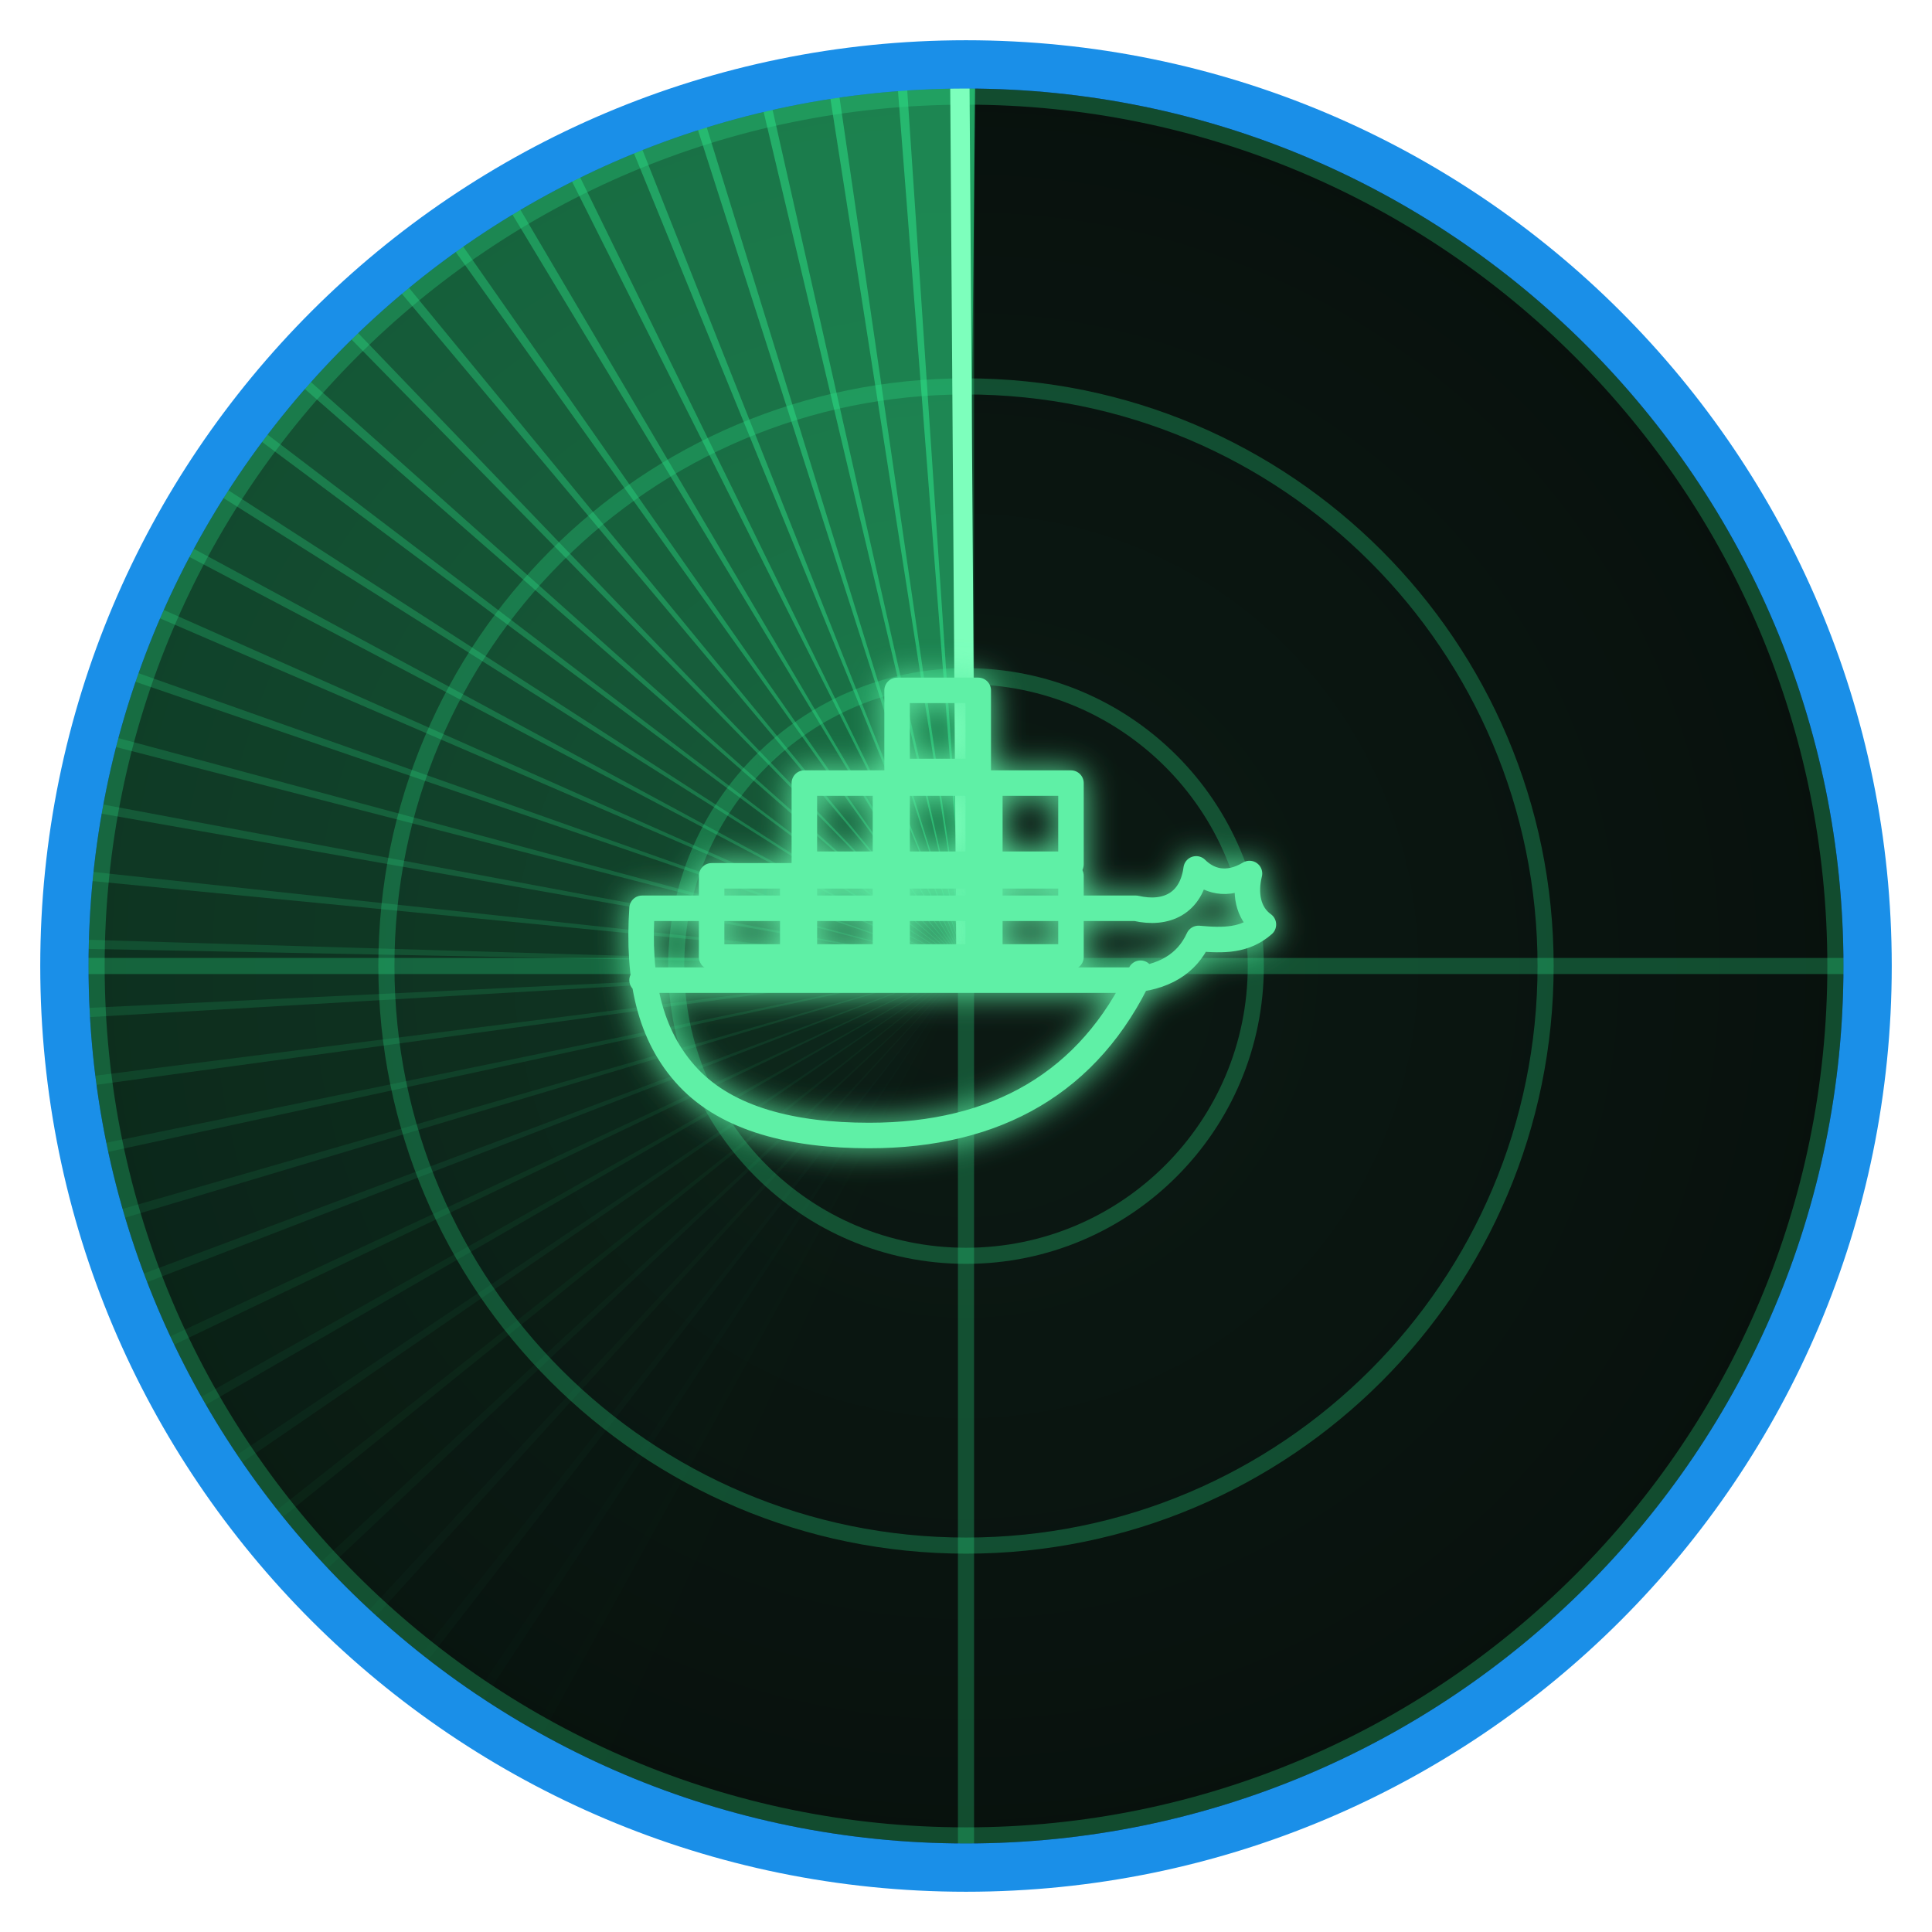
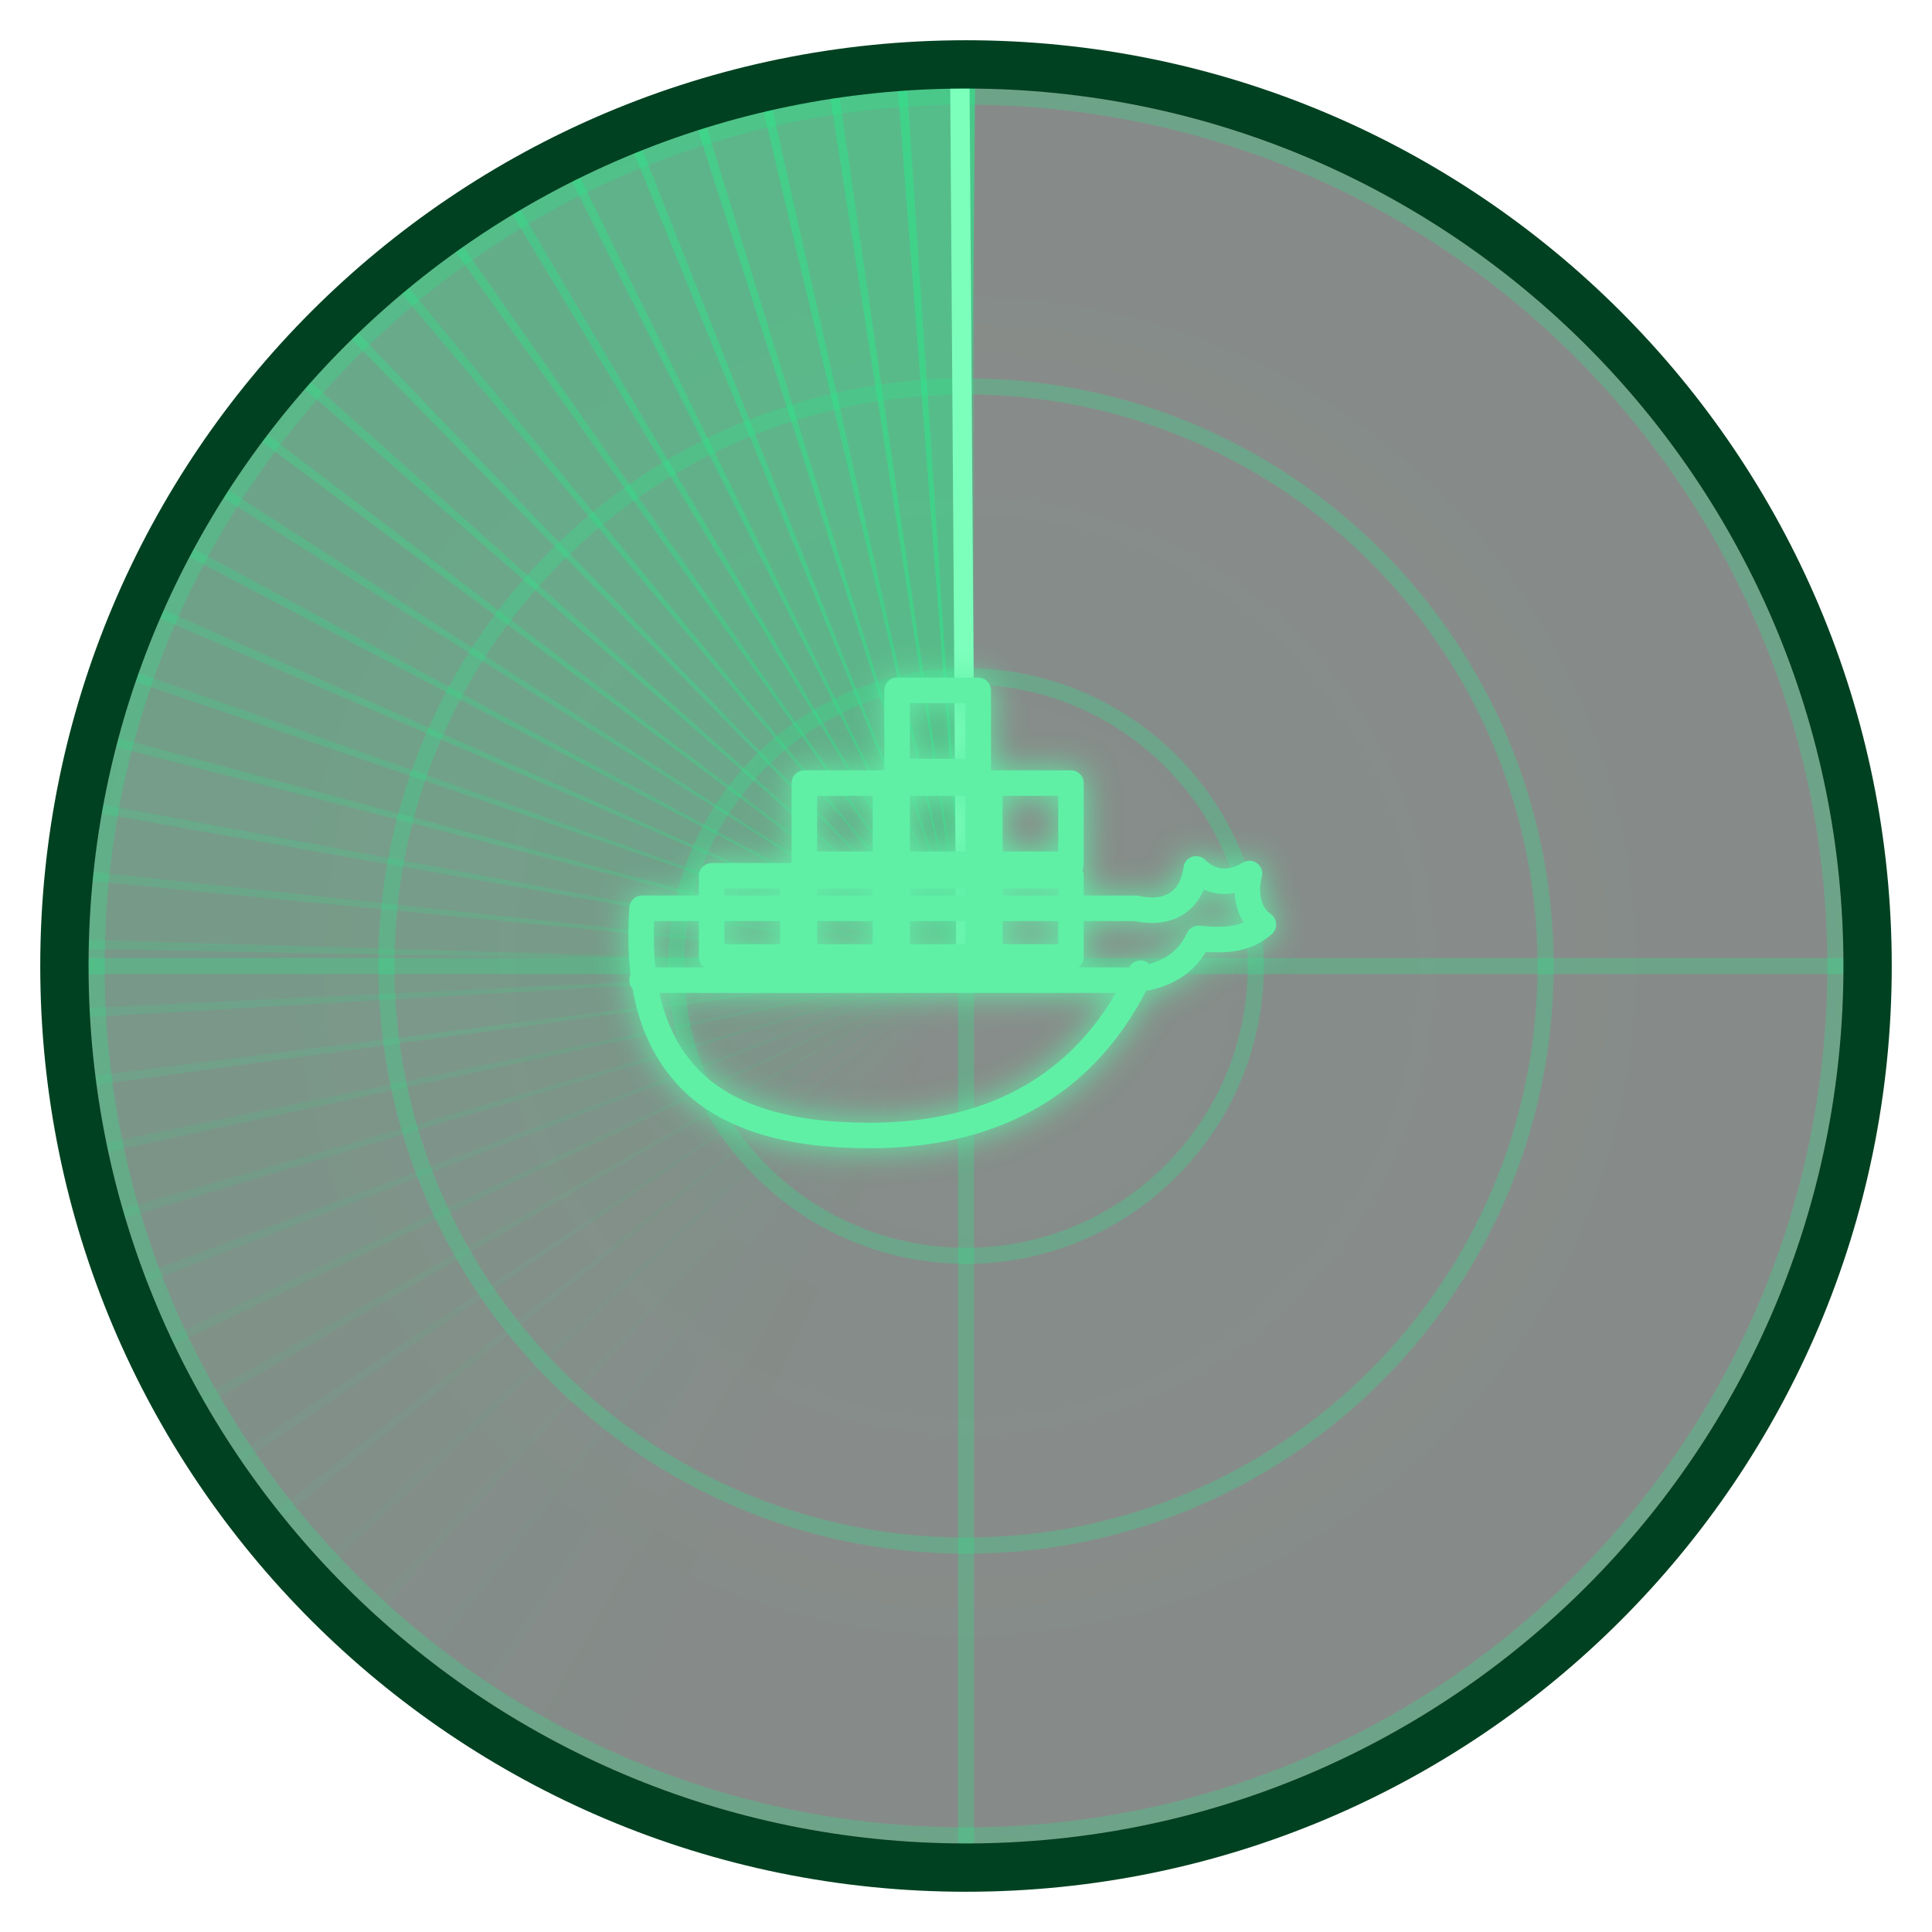
<svg xmlns="http://www.w3.org/2000/svg" viewBox="0 0 120 120" width="120" height="120" role="img" aria-label="DockRadar scanning">
  <defs>
    <filter id="g" x="-50%" y="-50%" width="200%" height="200%">
      <feGaussianBlur stdDeviation="1.4" result="b" />
      <feMerge>
        <feMergeNode in="b" />
        <feMergeNode in="SourceGraphic" />
      </feMerge>
    </filter>
    <radialGradient id="bg">
-       <stop offset="0" stop-color="#0c1a14" />
-       <stop offset="1" stop-color="#08110d" />
+       <stop offset="0" stop-color="#0c1a147e" />
+       <stop offset="1" stop-color="#08110d7d" />
    </radialGradient>
    <clipPath id="disc">
      <circle cx="60" cy="60" r="56" />
    </clipPath>
  </defs>
  <circle cx="60" cy="60" r="56" fill="url(#bg)" />
  <g clip-path="url(#disc)" fill="none" stroke="#2ee58a" stroke-opacity="0.28">
    <circle cx="60" cy="60" r="18" />
    <circle cx="60" cy="60" r="36" />
    <circle cx="60" cy="60" r="54" />
    <path d="M60 0V120M0 60H120" />
  </g>
  <g clip-path="url(#disc)">
    <g>
      <path d="M60 60L40.85 112.62A56 56 0 0 1 36.29 110.73Z" fill="#2ee58a" fill-opacity="0.002" />
      <path d="M60 60L36.83 110.98A56 56 0 0 1 32.43 108.75Z" fill="#2ee58a" fill-opacity="0.005" />
      <path d="M60 60L32.95 109.03A56 56 0 0 1 28.74 106.46Z" fill="#2ee58a" fill-opacity="0.010" />
      <path d="M60 60L29.23 106.79A56 56 0 0 1 25.23 103.90Z" fill="#2ee58a" fill-opacity="0.016" />
      <path d="M60 60L25.69 104.26A56 56 0 0 1 21.94 101.07Z" fill="#2ee58a" fill-opacity="0.023" />
      <path d="M60 60L22.37 101.47A56 56 0 0 1 18.87 98.00Z" fill="#2ee58a" fill-opacity="0.031" />
      <path d="M60 60L19.27 98.43A56 56 0 0 1 16.05 94.70Z" fill="#2ee58a" fill-opacity="0.040" />
      <path d="M60 60L16.41 95.16A56 56 0 0 1 13.49 91.19Z" fill="#2ee58a" fill-opacity="0.050" />
      <path d="M60 60L13.82 91.67A56 56 0 0 1 11.21 87.49Z" fill="#2ee58a" fill-opacity="0.060" />
      <path d="M60 60L11.50 88.00A56 56 0 0 1 9.23 83.63Z" fill="#2ee58a" fill-opacity="0.071" />
      <path d="M60 60L9.48 84.16A56 56 0 0 1 7.55 79.62Z" fill="#2ee58a" fill-opacity="0.083" />
      <path d="M60 60L7.76 80.17A56 56 0 0 1 6.19 75.50Z" fill="#2ee58a" fill-opacity="0.095" />
      <path d="M60 60L6.35 76.06A56 56 0 0 1 5.15 71.28Z" fill="#2ee58a" fill-opacity="0.108" />
      <path d="M60 60L5.27 71.86A56 56 0 0 1 4.44 67.00Z" fill="#2ee58a" fill-opacity="0.121" />
      <path d="M60 60L4.52 67.58A56 56 0 0 1 4.06 62.67Z" fill="#2ee58a" fill-opacity="0.136" />
      <path d="M60 60L4.09 63.26A56 56 0 0 1 4.02 58.33Z" fill="#2ee58a" fill-opacity="0.150" />
      <path d="M60 60L4.01 58.91A56 56 0 0 1 4.32 54.00Z" fill="#2ee58a" fill-opacity="0.166" />
      <path d="M60 60L4.26 54.58A56 56 0 0 1 4.96 49.70Z" fill="#2ee58a" fill-opacity="0.181" />
      <path d="M60 60L4.85 50.28A56 56 0 0 1 5.92 45.46Z" fill="#2ee58a" fill-opacity="0.198" />
      <path d="M60 60L5.77 46.03A56 56 0 0 1 7.21 41.32Z" fill="#2ee58a" fill-opacity="0.215" />
      <path d="M60 60L7.02 41.87A56 56 0 0 1 8.81 37.28Z" fill="#2ee58a" fill-opacity="0.232" />
      <path d="M60 60L8.58 37.82A56 56 0 0 1 10.73 33.38Z" fill="#2ee58a" fill-opacity="0.250" />
      <path d="M60 60L10.45 33.90A56 56 0 0 1 12.94 29.65Z" fill="#2ee58a" fill-opacity="0.269" />
      <path d="M60 60L12.62 30.14A56 56 0 0 1 15.43 26.09Z" fill="#2ee58a" fill-opacity="0.287" />
      <path d="M60 60L15.08 26.56A56 56 0 0 1 18.20 22.74Z" fill="#2ee58a" fill-opacity="0.307" />
      <path d="M60 60L17.81 23.18A56 56 0 0 1 21.21 19.61Z" fill="#2ee58a" fill-opacity="0.327" />
      <path d="M60 60L20.79 20.02A56 56 0 0 1 24.46 16.73Z" fill="#2ee58a" fill-opacity="0.347" />
      <path d="M60 60L24.00 17.10A56 56 0 0 1 27.92 14.10Z" fill="#2ee58a" fill-opacity="0.368" />
      <path d="M60 60L27.44 14.44A56 56 0 0 1 31.57 11.75Z" fill="#2ee58a" fill-opacity="0.389" />
      <path d="M60 60L31.06 12.05A56 56 0 0 1 35.39 9.70Z" fill="#2ee58a" fill-opacity="0.411" />
      <path d="M60 60L34.87 9.96A56 56 0 0 1 39.36 7.94Z" fill="#2ee58a" fill-opacity="0.433" />
      <path d="M60 60L38.82 8.16A56 56 0 0 1 43.46 6.50Z" fill="#2ee58a" fill-opacity="0.456" />
      <path d="M60 60L42.90 6.67A56 56 0 0 1 47.66 5.38Z" fill="#2ee58a" fill-opacity="0.479" />
      <path d="M60 60L47.09 5.51A56 56 0 0 1 51.93 4.58Z" fill="#2ee58a" fill-opacity="0.502" />
      <path d="M60 60L51.35 4.67A56 56 0 0 1 56.25 4.13Z" fill="#2ee58a" fill-opacity="0.526" />
      <path d="M60 60L55.66 4.17A56 56 0 0 1 60.59 4.00Z" fill="#2ee58a" fill-opacity="0.550" />
      <line x1="60" y1="60" x2="59.61" y2="4.00" stroke="#7dffbc" stroke-width="1.2" />
      <animateTransform attributeName="transform" type="rotate" from="0 60 60" to="360 60 60" dur="2.4s" repeatCount="indefinite" />
    </g>
  </g>
  <circle cx="84.0" cy="33.6" r="3" fill="#7dffbc" filter="url(#g)" opacity="0">
    <animate attributeName="opacity" values="1;0.15;0" keyTimes="0;0.6;1" dur="2.4s" begin="0.33s" repeatCount="indefinite" />
  </circle>
  <circle cx="36.0" cy="43.2" r="3" fill="#7dffbc" filter="url(#g)" opacity="0">
    <animate attributeName="opacity" values="1;0.15;0" keyTimes="0;0.6;1" dur="2.4s" begin="2.03s" repeatCount="indefinite" />
  </circle>
  <circle cx="74.4" cy="86.4" r="3" fill="#7dffbc" filter="url(#g)" opacity="0">
    <animate attributeName="opacity" values="1;0.15;0" keyTimes="0;0.6;1" dur="2.4s" begin="1.00s" repeatCount="indefinite" />
  </circle>
  <circle cx="48.0" cy="79.2" r="3" fill="#7dffbc" filter="url(#g)" opacity="0">
    <animate attributeName="opacity" values="1;0.15;0" keyTimes="0;0.6;1" dur="2.4s" begin="1.43s" repeatCount="indefinite" />
  </circle>
  <g transform="translate(37 40) scale(0.72)" fill="none" stroke="#5ff0a6" stroke-width="2.2" stroke-linejoin="round" stroke-linecap="round" filter="url(#g)">
    <rect x="10" y="20" width="7" height="7" />
    <rect x="18" y="20" width="7" height="7" />
    <rect x="26" y="20" width="7" height="7" />
    <rect x="34" y="20" width="7" height="7" />
    <rect x="18" y="12" width="7" height="7" />
    <rect x="26" y="12" width="7" height="7" />
    <rect x="34" y="12" width="7" height="7" />
    <rect x="26" y="4" width="7" height="7" />
    <path d="M4 29h42c3-.2 5-1.4 6-3.6 2.2.2 4 .2 5.6-1.2-1.4-1-1.6-2.8-1.2-4.4-2 1.2-3.6.6-4.6-.4-.4 3-2.6 4-5.2 3.4-.6 0-1 0-1.4 0H4c-.4 6 .6 11 4 14.6 3.4 3.6 9 5 15.6 5 11 0 19-4.6 23.4-14" />
  </g>
-   <circle cx="60" cy="60" r="56" fill="none" stroke="#1a8fe8" stroke-width="3" />
+   <circle cx="60" cy="60" r="56" fill="none" stroke="#004121" stroke-width="3" />
</svg>
